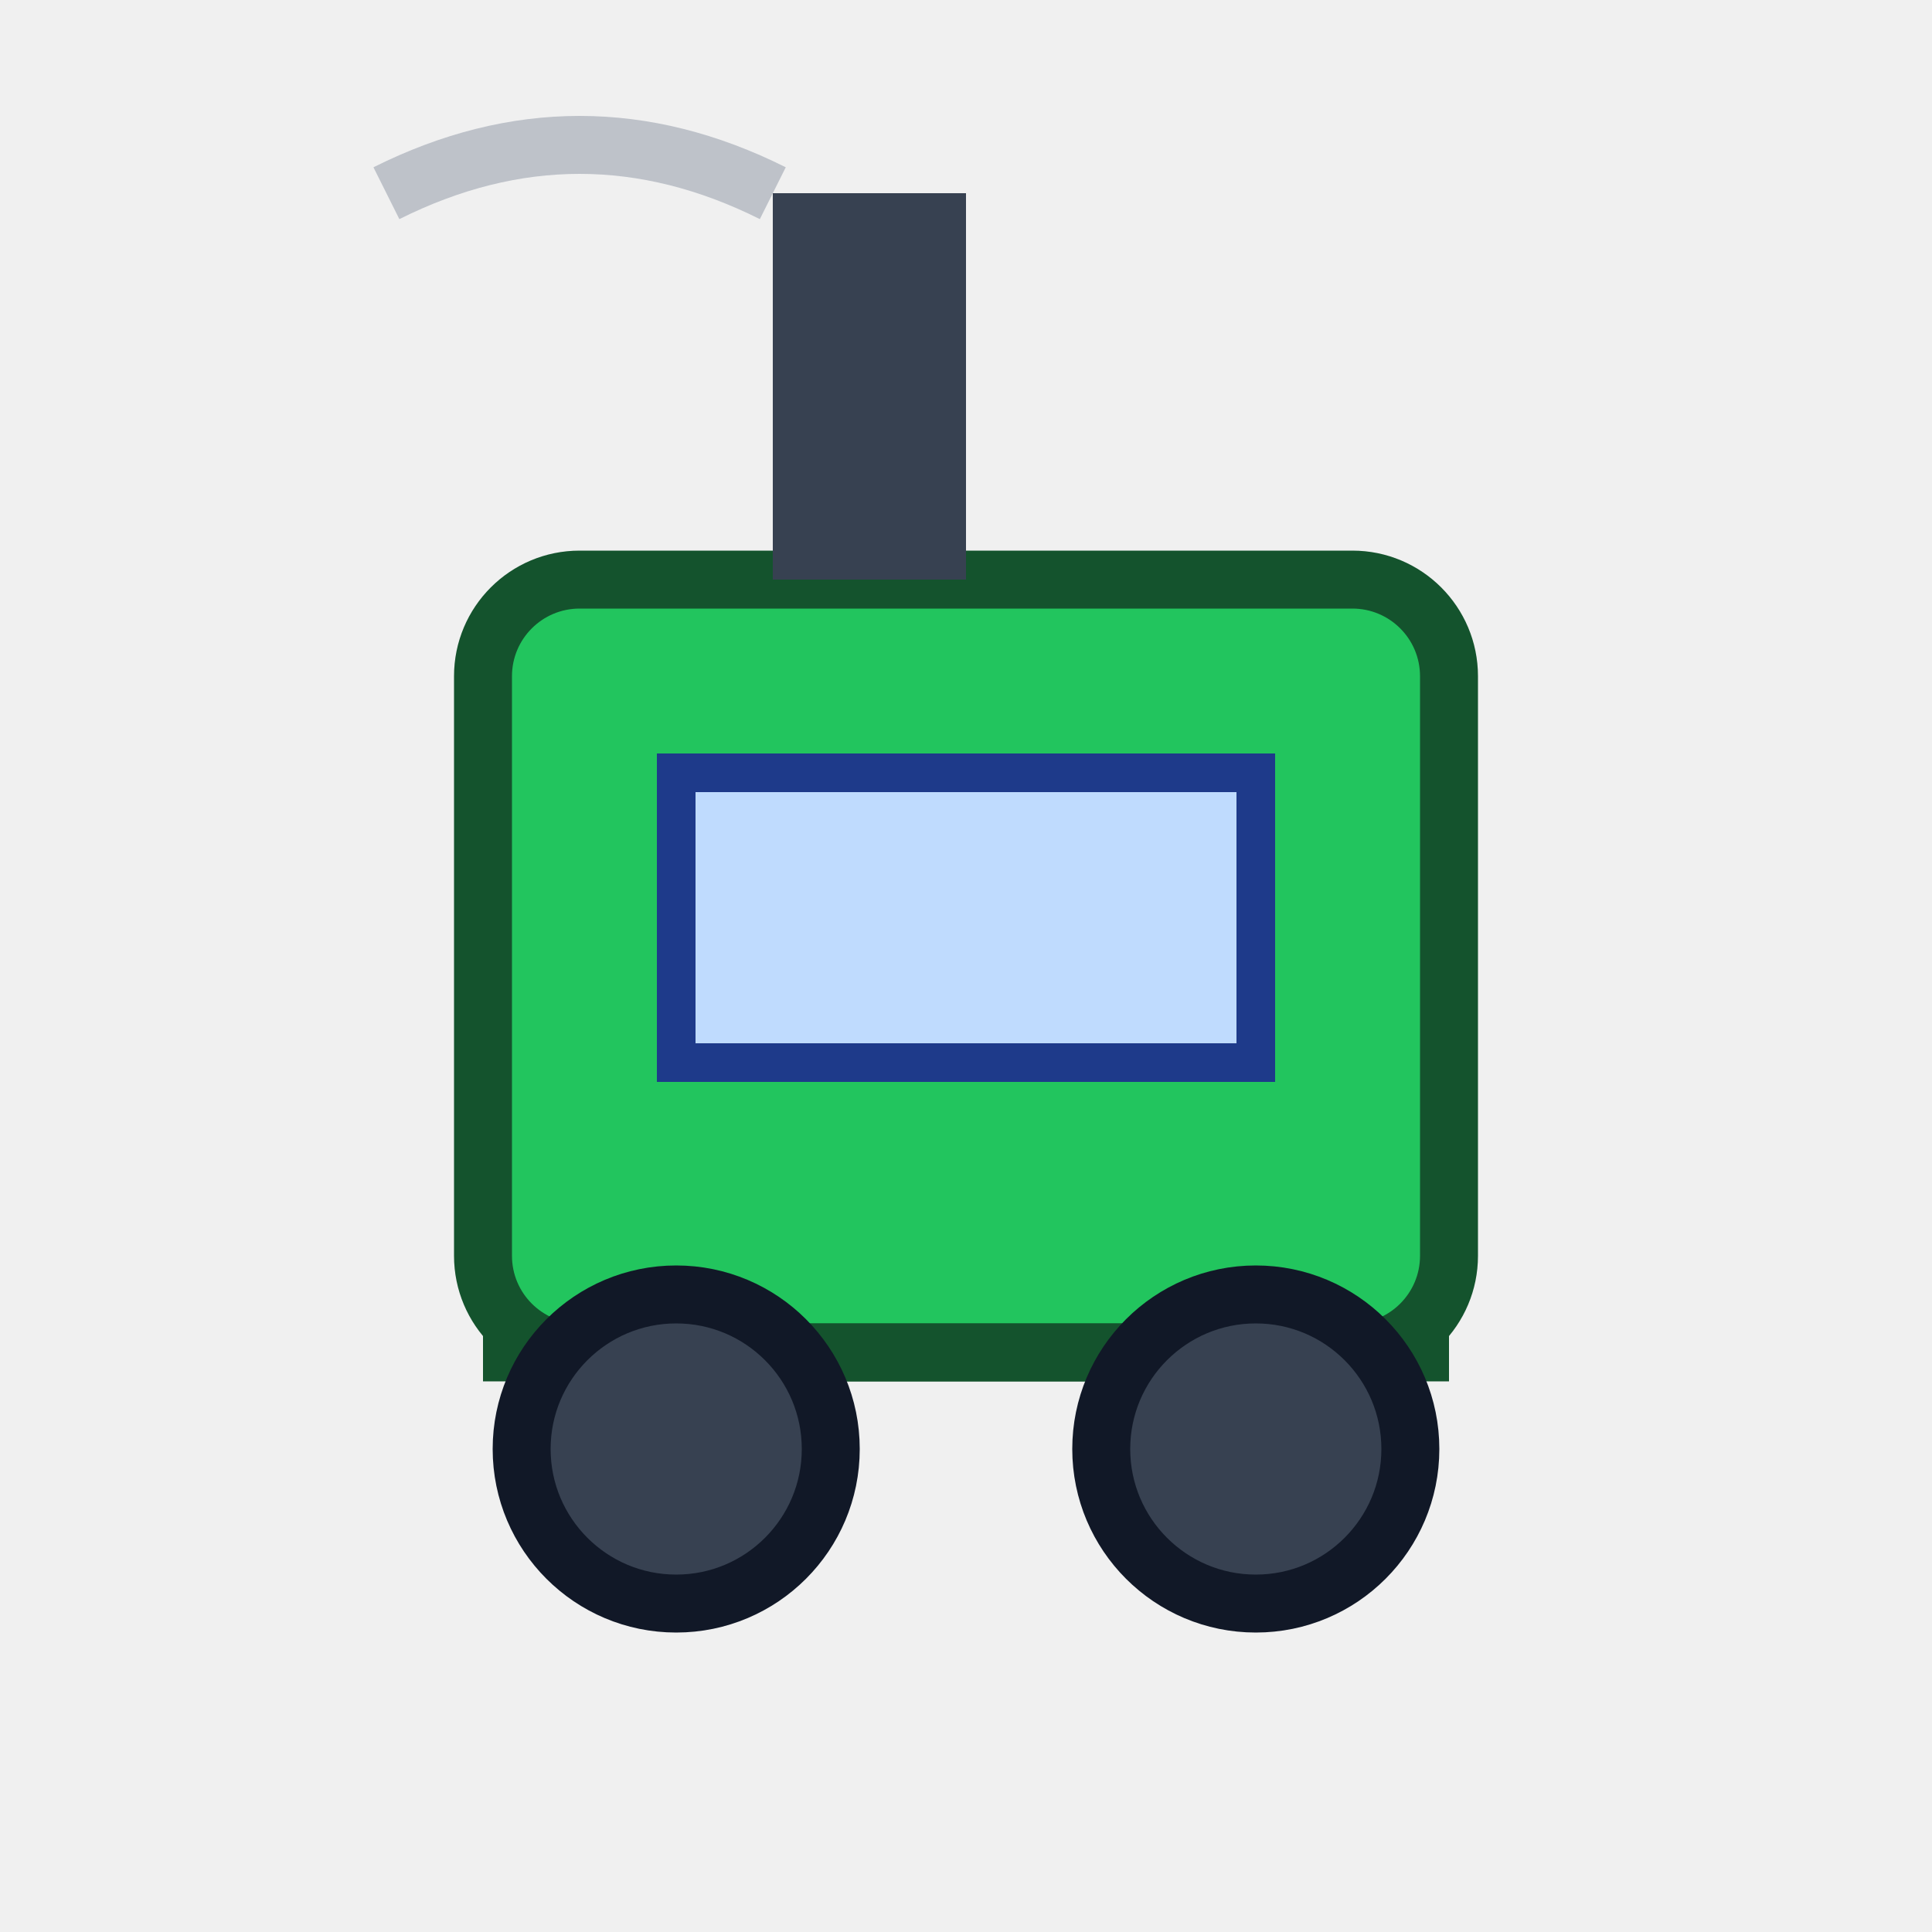
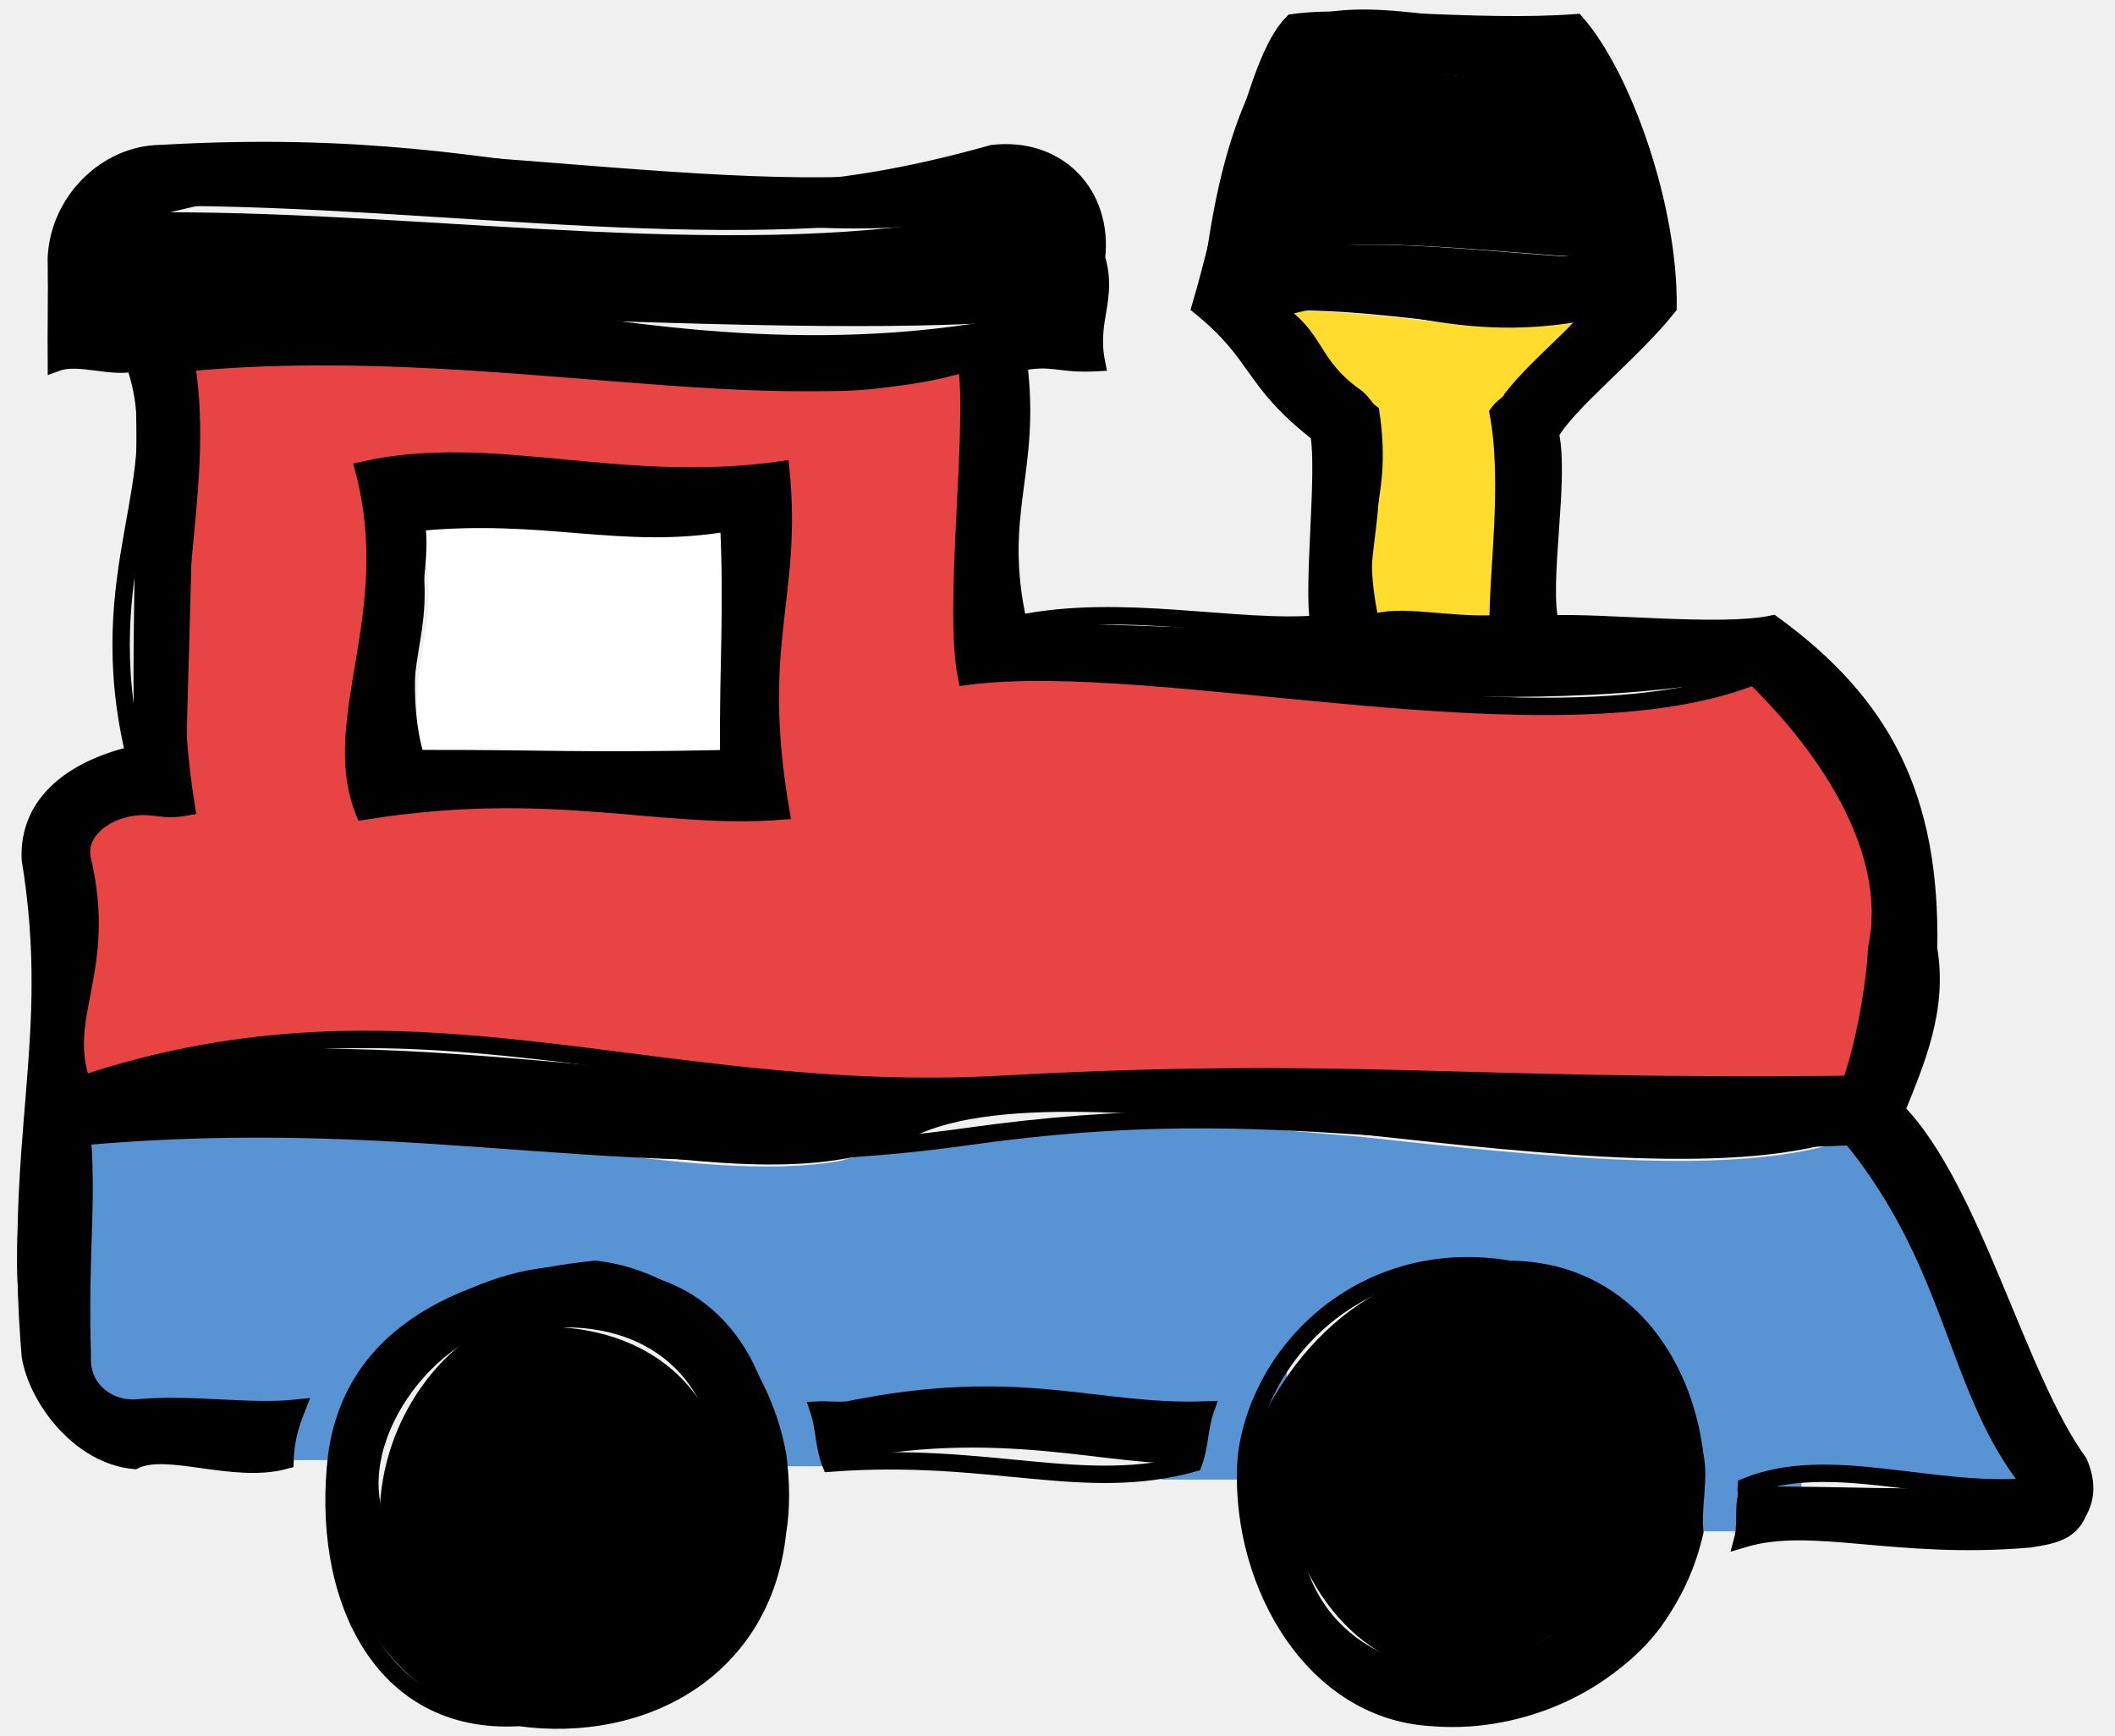
- <svg xmlns="http://www.w3.org/2000/svg" viewBox="0 0 100 100" fill="none">
-   <rect x="25" y="30" width="50" height="40" rx="5" fill="#22c55e" stroke="#14532d" stroke-width="3" />
-   <rect x="35" y="40" width="30" height="15" fill="#bfdbfe" stroke="#1e3a8a" stroke-width="2" />
-   <path d="M25 70 L 75 70" stroke="#14532d" stroke-width="3" />
-   <circle cx="35" cy="75" r="8" fill="#374151" stroke="#111827" stroke-width="3" />
-   <circle cx="65" cy="75" r="8" fill="#374151" stroke="#111827" stroke-width="3" />
-   <rect x="40" y="10" width="10" height="20" fill="#374151" />
-   <path d="M40 10 Q 30 5, 20 10" stroke="#9ca3af" stroke-width="3" opacity="0.6" />
+ <svg xmlns="http://www.w3.org/2000/svg" width="279" height="229" viewBox="0 0 279 229" fill="none">
+   <g transform="translate(-591 -1517)">
+     <g>
+       <path d="M772.367 1526 779.171 1526.52C784.2 1527.12 789.674 1527.87 795.821 1526.99 798.542 1532.81 803.786 1542.28 804 1551 792.642 1551.15 769.343 1547.01 757 1551 758.805 1542.37 761.4 1533.24 765.189 1526.99L772.367 1526Z" fill="#000000" fill-rule="evenodd" fill-opacity="1" />
+       <path d="M612.079 1545C649.423 1544.9 689.23 1551.86 722.085 1545 725.793 1545.25 728.247 1548.61 728.96 1551.56 729.169 1554.35 728.47 1556.24 728.96 1558.12 712.512 1559.59 689.61 1558.93 666.801 1558.23L665.524 1558.19 657.274 1557.26C636.543 1554.09 619.08 1551.2 605.204 1558.12 604.712 1556.3 605.276 1553.22 605.204 1551.56 604.428 1548.56 609.117 1545.51 612.079 1545Z" fill="#000000" fill-rule="evenodd" fill-opacity="1" />
+       <path d="M759.041 1558.01C778.634 1557.83 784.693 1562.25 800.956 1558.01 801.008 1558.01 801.01 1558.04 800.984 1558.06 796.272 1564.52 791.628 1566.62 790.264 1569.75 789.77 1570.72 789.136 1570.75 788.416 1571.76 790.432 1580.12 786.64 1592.2 788.416 1599.95 781.433 1600.32 775.578 1598.49 771.613 1599.95 770.939 1588.06 774.396 1584.64 771.613 1571.75 770.894 1571.23 770.75 1570.62 769.754 1569.74 766.492 1566.51 764.135 1561.66 759.017 1558.06 758.987 1558.03 758.998 1558 759.041 1558.01Z" fill="#FFDC2D" fill-rule="evenodd" fill-opacity="1" />
+       <path d="M644.6 1564.25C654.235 1564.66 663.608 1565.47 672.497 1566.17L677.825 1566.44 699.739 1568.54C706.541 1568.57 712.647 1567.61 718.225 1564.81 719.576 1573.24 716.375 1596.74 718.225 1606.17 724.508 1605.69 731.824 1605.89 739.846 1606.34L750.78 1607.07 769.933 1608.83C789.42 1610.55 809.016 1611.38 822.296 1606.16 830.948 1614.49 841.411 1628.56 838.505 1642.13 839.054 1648.72 837.938 1653.82 835.031 1660L799.332 1659.84 776.524 1659.28C768.679 1659.08 761.038 1658.95 752.473 1659.02L724.662 1659.94 722.131 1659.98 690.564 1659.03C660.125 1655.98 634.096 1649.12 601.392 1660 600.586 1655.99 601.194 1652.03 601.701 1647.34L601.671 1645.71 602.406 1639.91C602.499 1637.14 602.267 1634 601.392 1630.31L603.334 1625.57 608.264 1623.41C611.441 1622.98 612.576 1624.21 615.137 1623.41 614.862 1609.46 617.057 1577.07 615.137 1564.81 625.07 1563.86 634.966 1563.85 644.6 1564.25ZM651.997 1577.41 651.034 1577.5 650.198 1577.44C645.809 1577.33 642.002 1577.59 639.191 1578.58L640.283 1588.59 639.381 1597.61C638.912 1601.21 638.428 1605.09 638.279 1609.35L638.353 1610.49 637.885 1613.96C637.716 1617.24 637.998 1620.36 639.191 1623.37 651.615 1621.38 661.341 1621.69 669.971 1622.34L678.333 1622.69 678.776 1622.74C683.081 1623.15 687.999 1623.44 694.171 1623.37L693.067 1604.43 693.371 1598.91C694.06 1592.59 695.015 1586.95 694.171 1578.58 678.082 1580.82 664.842 1577.58 651.997 1577.41Z" fill="#E84444" fill-rule="evenodd" fill-opacity="1" />
+       <path d="M646.384 1586 661.062 1586.19 665.357 1586.63C671.774 1587.33 678.746 1587.82 687.65 1586 689.215 1593.82 684.862 1608.41 687.65 1616.97 673.809 1617.28 655.226 1615.24 646.384 1616.97 644.621 1601.55 649.689 1601.08 646.384 1586Z" fill="#FFFFFF" fill-rule="evenodd" fill-opacity="1" />
+       <path d="M789.622 1691.3C798.453 1692.77 805.337 1699.58 807.497 1709.66 808.109 1712.72 808.225 1715.69 807.497 1718.64L800.878 1729.38 789.324 1736.61C777.513 1738.61 766.73 1732.99 762.074 1718.64 761.442 1705.51 764.686 1696.09 780.246 1691.69 783.519 1690.91 786.679 1690.81 789.622 1691.3Z" fill="#000000" fill-rule="evenodd" fill-opacity="1" />
+       <path d="M659.891 1692.1C674.862 1691.05 684.454 1698.71 686.672 1710.04 686.969 1712.67 687.231 1716.23 686.672 1719.01 685.113 1728.06 677.979 1734.72 668.813 1736.96 665.413 1737.99 662.006 1738.23 658.816 1737.79L656.009 1736.75 652.336 1735.18C647.566 1731.6 643.826 1725.62 642.032 1719.01 641.387 1705.59 650.628 1694.3 659.891 1692.1Z" fill="#000000" fill-rule="evenodd" fill-opacity="1" />
+       <path d="M744.257 1702.54 749.813 1702.95C749.018 1705.17 749.118 1707.54 748.258 1709.83L744.257 1710.38ZM687.846 1695.35 689.193 1698.68 690.467 1700.44C691.895 1703.21 692.943 1706.24 693.538 1709.43L693.613 1710.42 687.846 1710.42ZM746.513 1665 747.932 1665.05 770.494 1666.96C795.082 1669.64 820.511 1672.41 835.004 1667.22 838.535 1671.52 841.155 1675.77 843.26 1679.91L846.391 1687.22 848.016 1691.49C850.216 1698.53 852.077 1705.14 858.994 1713.22 859.007 1713.23 858.998 1713.26 858.982 1713.27 858.977 1713.27 858.97 1713.27 858.963 1713.27 848.995 1714.16 838.925 1711.2 829.845 1711.55L828.624 1711.8 828.624 1719 820.807 1719 813.912 1719 813.912 1719 812.118 1719 812.118 1702.5 812.132 1702.5 810.483 1696.03C807.988 1692.24 804.267 1689.24 799.715 1687.34L799.543 1687.3 799.491 1687.27C796.633 1685.94 793.346 1685.17 789.621 1685.13 780.473 1683.57 772.368 1686.01 766.302 1690.65L760.764 1696.9 760.764 1696.9 760.763 1696.9 760.763 1712.18 755.347 1712.18 755.346 1712.18 744.257 1712.18 744.257 1710.38 748.258 1709.83C749.118 1707.54 749.019 1705.17 749.813 1702.95L744.257 1702.54 744.257 1695.68 744.257 1695.68 744.257 1702.54 729.38 1701.43 728.84 1701.41 727.882 1701.3C724.065 1700.88 720.116 1700.6 715.957 1700.78L704.353 1702.69 704.352 1702.69 704.352 1709.8 700.506 1709.83 704.353 1709.8 704.353 1710.42 693.613 1710.42 693.538 1709.43C692.943 1706.24 691.895 1703.21 690.467 1700.44L689.193 1698.68 687.846 1695.35 687.846 1693.91 687.846 1693.91 687.846 1695.35 686.472 1691.95C682.397 1687.63 676.631 1685.09 669.259 1685.13 664.803 1684.22 659.075 1685.02 653.571 1687.26L641.285 1696.54 641.285 1696.54 641.285 1696.54 641.285 1709.61 634.858 1709.61 634.857 1709.61 627.949 1709.61 624.779 1709.61 624.779 1702.94 624.779 1693.11 624.778 1693.11 624.778 1702.94 619.121 1702.93C615.513 1702.75 611.768 1702.58 607.968 1702.95L603.155 1701.12 601.09 1696.07C600.689 1682.07 601.797 1676.97 601.09 1667.22 612.758 1666.19 623.18 1666.05 632.93 1666.34L657.496 1667.77 667.002 1668.7C680.707 1670.4 692.36 1671.83 702.025 1670.11L709.197 1667.81 718.047 1667.22C728.936 1665.7 738.053 1665.09 746.513 1665Z" fill="#5893D4" fill-rule="evenodd" fill-opacity="1" />
+       <path d="M639 1624C664.689 1618.59 669.301 1624.31 694 1624 689.967 1608.01 694.78 1598.97 694 1579 677.44 1582.82 650.249 1575 639 1579 643.003 1590.55 635.504 1603.43 639 1624ZM645.875 1585.93C659.251 1583.94 669.323 1589.6 687.125 1585.93 688.689 1593.79 684.338 1608.47 687.125 1617.07 673.289 1617.39 654.714 1615.33 645.875 1617.07 644.113 1601.57 649.179 1601.1 645.875 1585.93Z" fill="#000000" fill-rule="evenodd" fill-opacity="1" />
+       <path d="M639 1624C663.858 1620.01 677.919 1625.23 694 1624 690.177 1601.65 695.689 1595.82 694 1579 672.54 1582 656.149 1575.21 639 1579 644.036 1598.05 634.226 1611.91 639 1624ZM645.875 1585.93C662.909 1584.24 672.983 1588.38 687.125 1585.93 687.699 1597.8 687.034 1603.3 687.125 1617.07 666.835 1617.49 663.778 1617.03 645.875 1617.07 642.417 1605.79 647.192 1592.26 645.875 1585.93Z" stroke="#000000" stroke-width="2.292" stroke-linecap="butt" stroke-linejoin="miter" stroke-miterlimit="8" stroke-opacity="1" fill="none" fill-rule="evenodd" />
+       <path d="M669.521 1684.44C657.748 1682 637.013 1691.77 635.435 1708.9 633.214 1727.01 643.55 1743.49 659.484 1743.56 675.426 1747.86 694.891 1734.09 693.57 1719.1 693.375 1715.89 694.739 1711.51 693.574 1708.92 692.372 1694.67 684.127 1684.37 669.521 1684.44ZM668.949 1736.63C657.169 1742.65 645.834 1731.87 642.259 1718.53 637.015 1707.98 648.327 1692.41 660.057 1691.39 674.977 1690.34 684.536 1698.07 686.747 1709.49 687.595 1712.8 687.346 1715.68 686.747 1718.53 684.987 1727.18 678.976 1735.34 668.949 1736.63Z" fill="#000000" fill-rule="evenodd" fill-opacity="1" />
+       <path d="M669.521 1684.44C652.885 1686.16 637.707 1692.5 635.435 1708.9 633.178 1727.35 641.147 1744.67 659.484 1743.56 675.851 1745.8 691.659 1737.22 693.57 1719.1 694.109 1715.94 694.039 1712.33 693.574 1708.92 691.214 1696.07 681.69 1685.84 669.521 1684.44ZM668.949 1736.63C655.394 1740.81 641.729 1732.08 642.259 1718.53 641.615 1705 650.825 1693.62 660.057 1691.39 674.985 1689.01 685.147 1696.34 686.747 1709.49 687.043 1712.14 687.304 1715.73 686.747 1718.53 685.193 1727.66 678.084 1734.38 668.949 1736.63Z" stroke="#000000" stroke-width="2.292" stroke-linecap="butt" stroke-linejoin="miter" stroke-miterlimit="8" stroke-opacity="1" fill="none" fill-rule="evenodd" />
+       <path d="M702.831 1703C701.774 1703 700.451 1702.86 699 1703 699.722 1705.11 700.613 1707.5 700.558 1710 722.885 1705.09 737.315 1710.66 748.442 1710 748.653 1707.77 749.705 1705.65 750 1703 735.574 1704.14 721.509 1697.36 702.831 1703Z" fill="#000000" fill-rule="evenodd" fill-opacity="1" />
+       <path d="M702.831 1703C701.115 1703.13 699.96 1702.95 699 1703 699.754 1705.21 699.686 1707.82 700.558 1710 721.807 1708.4 733.895 1714.03 748.442 1710 749.304 1707.66 749.204 1705.26 750 1703 735.435 1703.53 725.651 1698.33 702.831 1703Z" stroke="#000000" stroke-width="2.292" stroke-linecap="butt" stroke-linejoin="miter" stroke-miterlimit="8" stroke-opacity="1" fill="none" fill-rule="evenodd" />
+       <path d="M865.224 1709.93C852.882 1691.02 854.682 1676.49 841.13 1663.49 842.809 1656.43 845.31 1651.08 845.414 1642.18 844.605 1622.18 838.438 1610.03 824.833 1599.32 811.081 1600.49 802.03 1599.05 795.5 1599.32 792.867 1586.86 796.646 1585.3 795.5 1574.2 802.583 1566.24 806.123 1565.96 811.039 1557.49 810.645 1541.89 804.215 1526.98 798.892 1520 783.812 1521.03 771.001 1515.6 761.527 1520 754.461 1528.51 751.02 1540.26 749.363 1557.47 753.962 1561.56 756.972 1568.6 764.984 1574.19 767.38 1583.8 763.904 1587.73 764.984 1599.3 753.061 1600.7 737.083 1598.91 725.351 1599.3 721.949 1589.95 726.446 1581.4 725.351 1564.84 729.52 1564.23 733.012 1565.79 735.642 1564.84 735.015 1560.21 737.162 1555.3 735.642 1551.05 735.688 1543.63 730.777 1536.86 721.921 1537.26 699.613 1545.91 646.951 1533.49 612.151 1537.26 605.208 1538.36 600.27 1542.38 598.43 1551.05 598.583 1557.76 597.449 1560.72 598.43 1564.84 601.013 1564.42 606.123 1565.12 608.721 1564.84 609.54 1579.22 608.247 1594.63 608.721 1616.54 603.133 1615.68 595.537 1623.18 595 1630.33 599.288 1648.23 589.455 1681.4 595 1695.86 594.933 1702.6 602.373 1708.35 608.721 1709.65 615.943 1707.97 622.119 1711.52 628.596 1709.65 628.768 1706.85 628.946 1705.38 630.147 1702.76 621.089 1704.05 616.055 1702.37 608.714 1702.76 604.969 1702.95 601.982 1700.05 601.854 1695.86 599.483 1689.2 602.464 1678.59 601.854 1666.94 653.16 1659.78 689.316 1678.03 711.518 1666.94 733.719 1655.85 806.268 1677.33 835.181 1666.94 851.687 1686.53 845.311 1696.85 859.111 1713.05 859.123 1713.07 859.118 1713.09 859.099 1713.1 859.093 1713.1 859.087 1713.1 859.08 1713.1 840.463 1713.69 834.905 1713 821.347 1713.1 821.345 1713.4 821.38 1713.96 821.406 1714.3 821.668 1716.68 820.79 1717.83 820.922 1720 836.921 1717.1 850.449 1723.15 858.751 1720 861.538 1720.08 864.219 1718.78 865.097 1716.55 866.072 1714.93 866.323 1711.42 865.224 1709.93ZM764.991 1526.89C773.673 1523.87 783.211 1528.67 795.428 1526.89 798.131 1532.75 803.342 1542.26 803.554 1551.02 792.269 1551.18 769.119 1547.02 756.855 1551.02 758.648 1542.35 761.226 1533.18 764.991 1526.89ZM759.256 1557.92C778.855 1557.74 784.915 1562.1 801.184 1557.92 801.222 1557.92 801.233 1557.94 801.211 1557.98 796.499 1564.34 791.853 1566.41 790.488 1569.5 790.23 1570.25 789.383 1570.48 788.639 1571.48 790.656 1579.73 786.863 1591.64 788.639 1599.28 784.534 1601.15 779.783 1597.56 771.831 1599.28 771.157 1587.55 774.615 1584.18 771.831 1571.47 771.396 1571.03 770.448 1569.81 769.972 1569.48 766.709 1566.31 764.351 1561.52 759.232 1557.98 759.203 1557.94 759.209 1557.91 759.256 1557.92ZM605.284 1557.94C605.134 1554.73 605.932 1553.17 605.284 1551.05 605.346 1547.53 607.623 1544.68 612.145 1544.16 649.409 1544.05 689.13 1551.36 721.914 1544.16 726.004 1544.41 729.485 1547.71 728.774 1551.05 729.082 1554.42 728.562 1554.74 728.774 1557.94 674.983 1570.1 632.977 1543.4 605.284 1557.94ZM822.373 1606.2C832.705 1614.54 840.923 1627.06 838.554 1642.17 839.102 1648.76 837.987 1653.86 835.086 1660.04 797.231 1660.71 766.87 1658.73 720.802 1660.04 674.734 1661.35 631.738 1648.87 601.854 1660.04 600.245 1652.02 604.284 1644.19 601.854 1630.35 601.974 1626.2 605.062 1623.08 608.714 1623.45 611.886 1623.02 613.018 1624.25 615.575 1623.45 615.3 1609.5 617.492 1577.12 615.575 1564.86 665.509 1557.81 696.21 1576.06 718.483 1564.86 719.776 1584.94 718.065 1596.12 718.483 1606.22 743.57 1604.29 785.162 1613.21 822.373 1606.2Z" fill="#000000" fill-rule="evenodd" fill-opacity="1" />
+       <path d="M865.224 1709.93C857.029 1698.66 851.226 1673.77 841.13 1663.49 843.783 1656.89 846.751 1650.15 845.414 1642.18 845.778 1621.97 839.213 1609.79 824.833 1599.32 818.066 1600.77 802.316 1598.98 795.5 1599.32 794.138 1593.79 796.862 1580.29 795.5 1574.2 797.83 1570.02 806.246 1563.52 811.039 1557.49 811.195 1544.45 805.175 1527.16 798.892 1520 785.784 1520.99 769.49 1518.84 761.527 1520 756.427 1525.03 753.095 1544.9 749.363 1557.47 757.343 1563.97 755.909 1567.14 764.984 1574.19 765.925 1579.46 764.086 1594.21 764.984 1599.3 754.333 1600.25 738.907 1596.46 725.351 1599.3 722.064 1584.68 727.195 1579.29 725.351 1564.84 729.918 1563.87 730.51 1565.11 735.642 1564.84 734.508 1559.15 737.253 1556.4 735.642 1551.05 736.594 1542.71 730.627 1536.25 721.921 1537.26 676.403 1550.09 665.437 1534.19 612.151 1537.26 605.011 1537.35 598.753 1543.58 598.43 1551.05 598.513 1555.83 598.389 1561.14 598.43 1564.84 601.361 1563.75 605.679 1565.63 608.721 1564.84 614.112 1580.13 602.858 1591.92 608.721 1616.54 601.068 1618.3 594.664 1622.67 595 1630.33 598.919 1654.32 592.576 1667.02 595 1695.86 595.888 1701.38 601.439 1708.97 608.721 1709.65 613.095 1707.51 621.788 1711.5 628.596 1709.65 628.681 1707.36 629.062 1705.49 630.147 1702.76 623.656 1703.44 616.296 1702.02 608.714 1702.76 604.693 1702.78 601.616 1699.89 601.854 1695.86 601.453 1681.83 602.559 1676.71 601.854 1666.94 648.408 1662.79 675.072 1673.07 718.518 1666.94 761.964 1660.82 777.129 1669.45 835.181 1666.94 849.27 1684.18 848.82 1700.5 859.111 1713.05 859.124 1713.06 859.115 1713.09 859.099 1713.1 859.094 1713.1 859.087 1713.1 859.08 1713.1 845.822 1714.29 832.384 1708.62 821.347 1713.1 821.302 1713.47 821.442 1713.91 821.406 1714.3 820.957 1716 821.381 1718.29 820.922 1720 830.057 1717.24 841.033 1721.54 858.751 1720 861.809 1719.52 864.03 1719.09 865.097 1716.55 866.354 1714.42 866.199 1712.2 865.224 1709.93ZM764.991 1526.89C779.527 1523.39 788.194 1527.62 795.428 1526.89 799.427 1534.38 802.29 1540.59 803.554 1551.02 785.619 1554.96 767.084 1547.76 756.855 1551.02 758.424 1542.02 759.586 1533.76 764.991 1526.89ZM759.256 1557.92C771.766 1553.2 780.517 1562.11 801.184 1557.92 801.235 1557.92 801.238 1557.95 801.211 1557.98 799.596 1560.85 794.145 1564.86 790.488 1569.5 789.994 1570.46 789.36 1570.49 788.639 1571.48 790.374 1580.67 788.507 1593.08 788.639 1599.28 781.655 1599.64 775.798 1597.84 771.831 1599.28 768.804 1585.53 773.686 1584.11 771.831 1571.47 771.113 1570.96 770.968 1570.36 769.972 1569.48 763.648 1565.05 764.893 1561.54 759.232 1557.98 759.202 1557.94 759.213 1557.91 759.256 1557.92ZM605.284 1557.94C604.793 1556.03 605.357 1552.79 605.284 1551.05 604.51 1547.9 609.189 1544.69 612.145 1544.16 655.419 1532.81 687.185 1551.7 721.914 1544.16 725.614 1544.42 728.063 1547.95 728.774 1551.05 728.983 1553.99 728.286 1555.97 728.774 1557.94 695.949 1561.04 637.362 1555.15 605.284 1557.94ZM822.373 1606.2C831.01 1614.53 841.454 1628.6 838.554 1642.17 838.365 1647.16 836.74 1655.72 835.086 1660.04 782.539 1660.65 769.202 1657.51 723.134 1660.04 677.067 1662.57 645.383 1645.53 601.854 1660.04 598.567 1650.96 605.35 1645.13 601.854 1630.35 601.1 1626.8 604.634 1623.94 608.714 1623.45 611.635 1623.12 612.262 1624.04 615.575 1623.45 611.455 1597.89 618.376 1582.8 615.575 1564.86 655.239 1561.07 694.302 1572.3 718.483 1564.86 719.832 1573.29 716.636 1596.79 718.483 1606.22 744.124 1602.88 795.859 1616.64 822.373 1606.2Z" stroke="#000000" stroke-width="2.292" stroke-linecap="butt" stroke-linejoin="miter" stroke-miterlimit="8" stroke-opacity="1" fill="none" fill-rule="evenodd" />
+       <path d="M790.106 1684.44C774.47 1682.08 761.214 1693.25 755.442 1708.9 752.132 1726.25 766.797 1741.24 779.899 1743.56 795.316 1745.43 813.575 1736.26 814.563 1719.1 815.254 1716.57 814.267 1712.13 814.567 1708.92 815.505 1695.41 804.841 1685.17 790.106 1684.44ZM789.524 1736.63C777.355 1739.37 763.439 1733.56 762.382 1718.53 761.753 1705.31 764.984 1695.83 780.482 1691.39 793.522 1688.28 804.756 1695.96 807.624 1709.49 808.438 1712.5 808.614 1715.81 807.624 1718.53 805.958 1726.66 797.03 1734.38 789.524 1736.63Z" fill="#000000" fill-rule="evenodd" fill-opacity="1" />
+       <path d="M790.106 1684.44C771.673 1681.3 757.442 1694.28 755.442 1708.9 754.06 1724.54 763.523 1742.65 779.899 1743.56 793.181 1744.73 810.448 1737.1 814.563 1719.1 814.225 1715.4 815.258 1712.28 814.567 1708.92 813.07 1696.59 805.117 1684.59 790.106 1684.44ZM789.524 1736.63C777.76 1738.64 767.02 1732.98 762.382 1718.53 757.841 1704.11 769.315 1692.54 780.482 1691.39 794.902 1687.83 806.224 1696.1 807.624 1709.49 808.234 1712.57 808.349 1715.56 807.624 1718.53 805.668 1725.03 798.956 1734.25 789.524 1736.63Z" stroke="#000000" stroke-width="2.292" stroke-linecap="butt" stroke-linejoin="miter" stroke-miterlimit="8" stroke-opacity="1" fill="none" fill-rule="evenodd" />
+     </g>
+   </g>
</svg>
